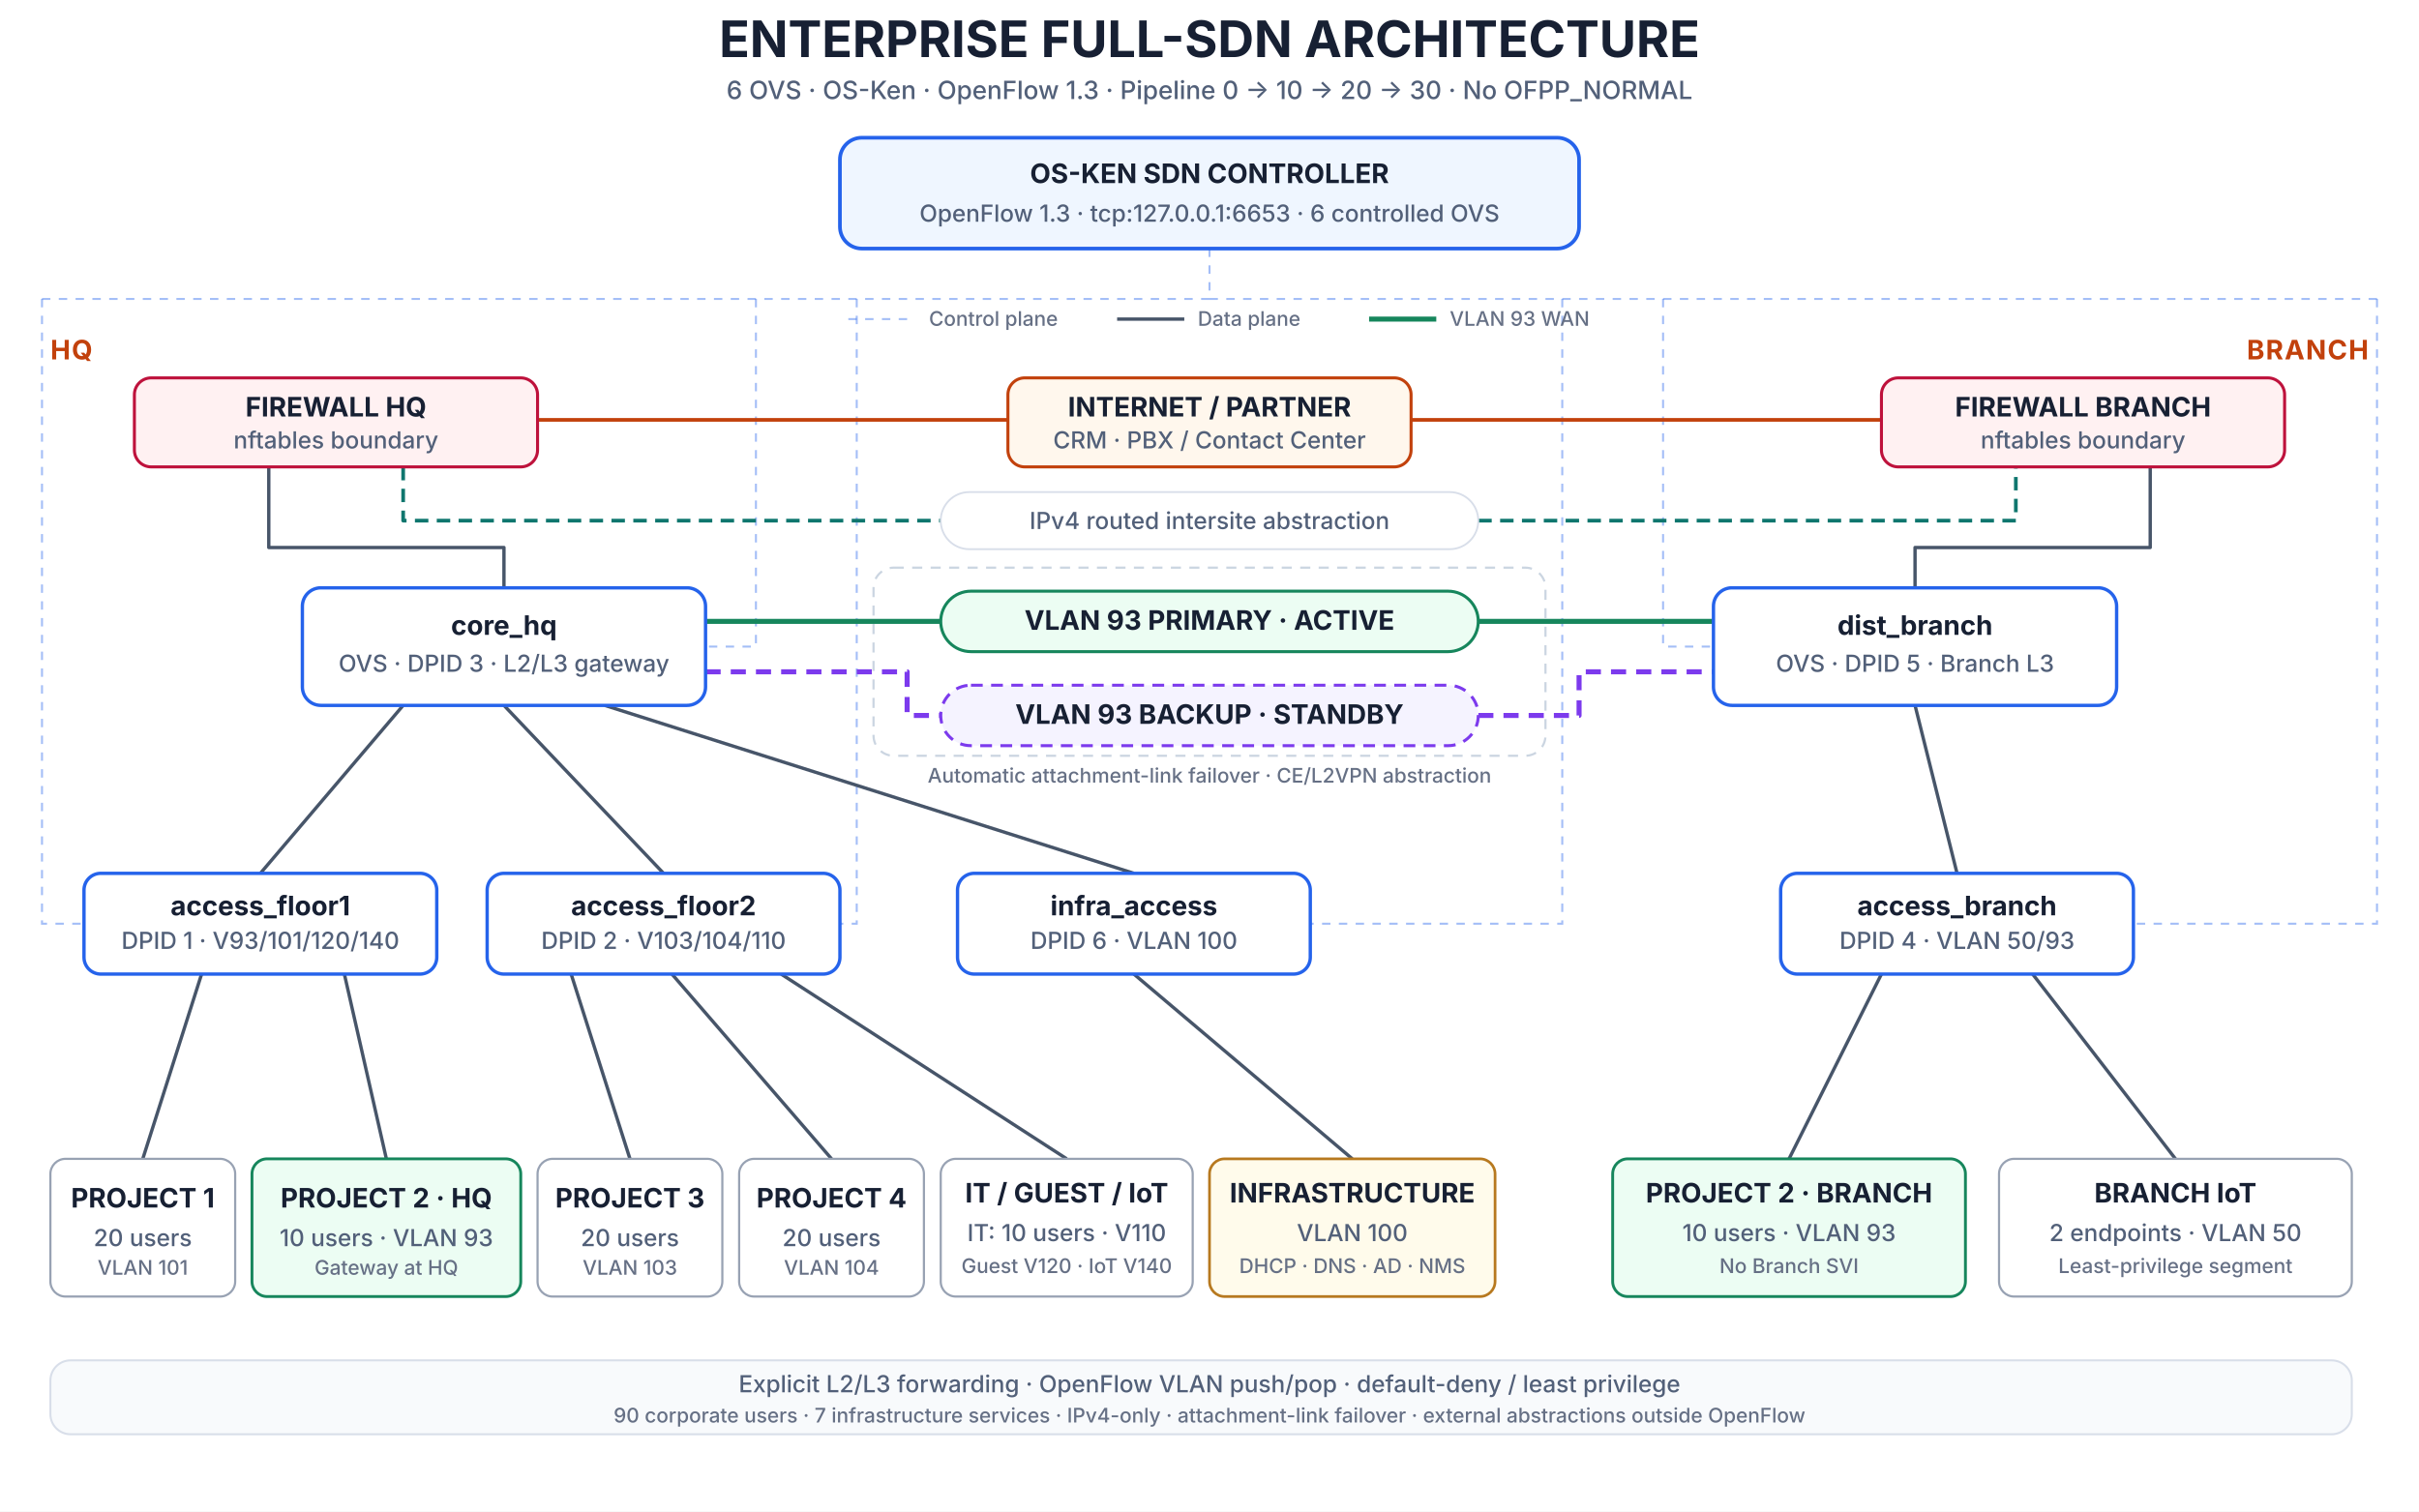
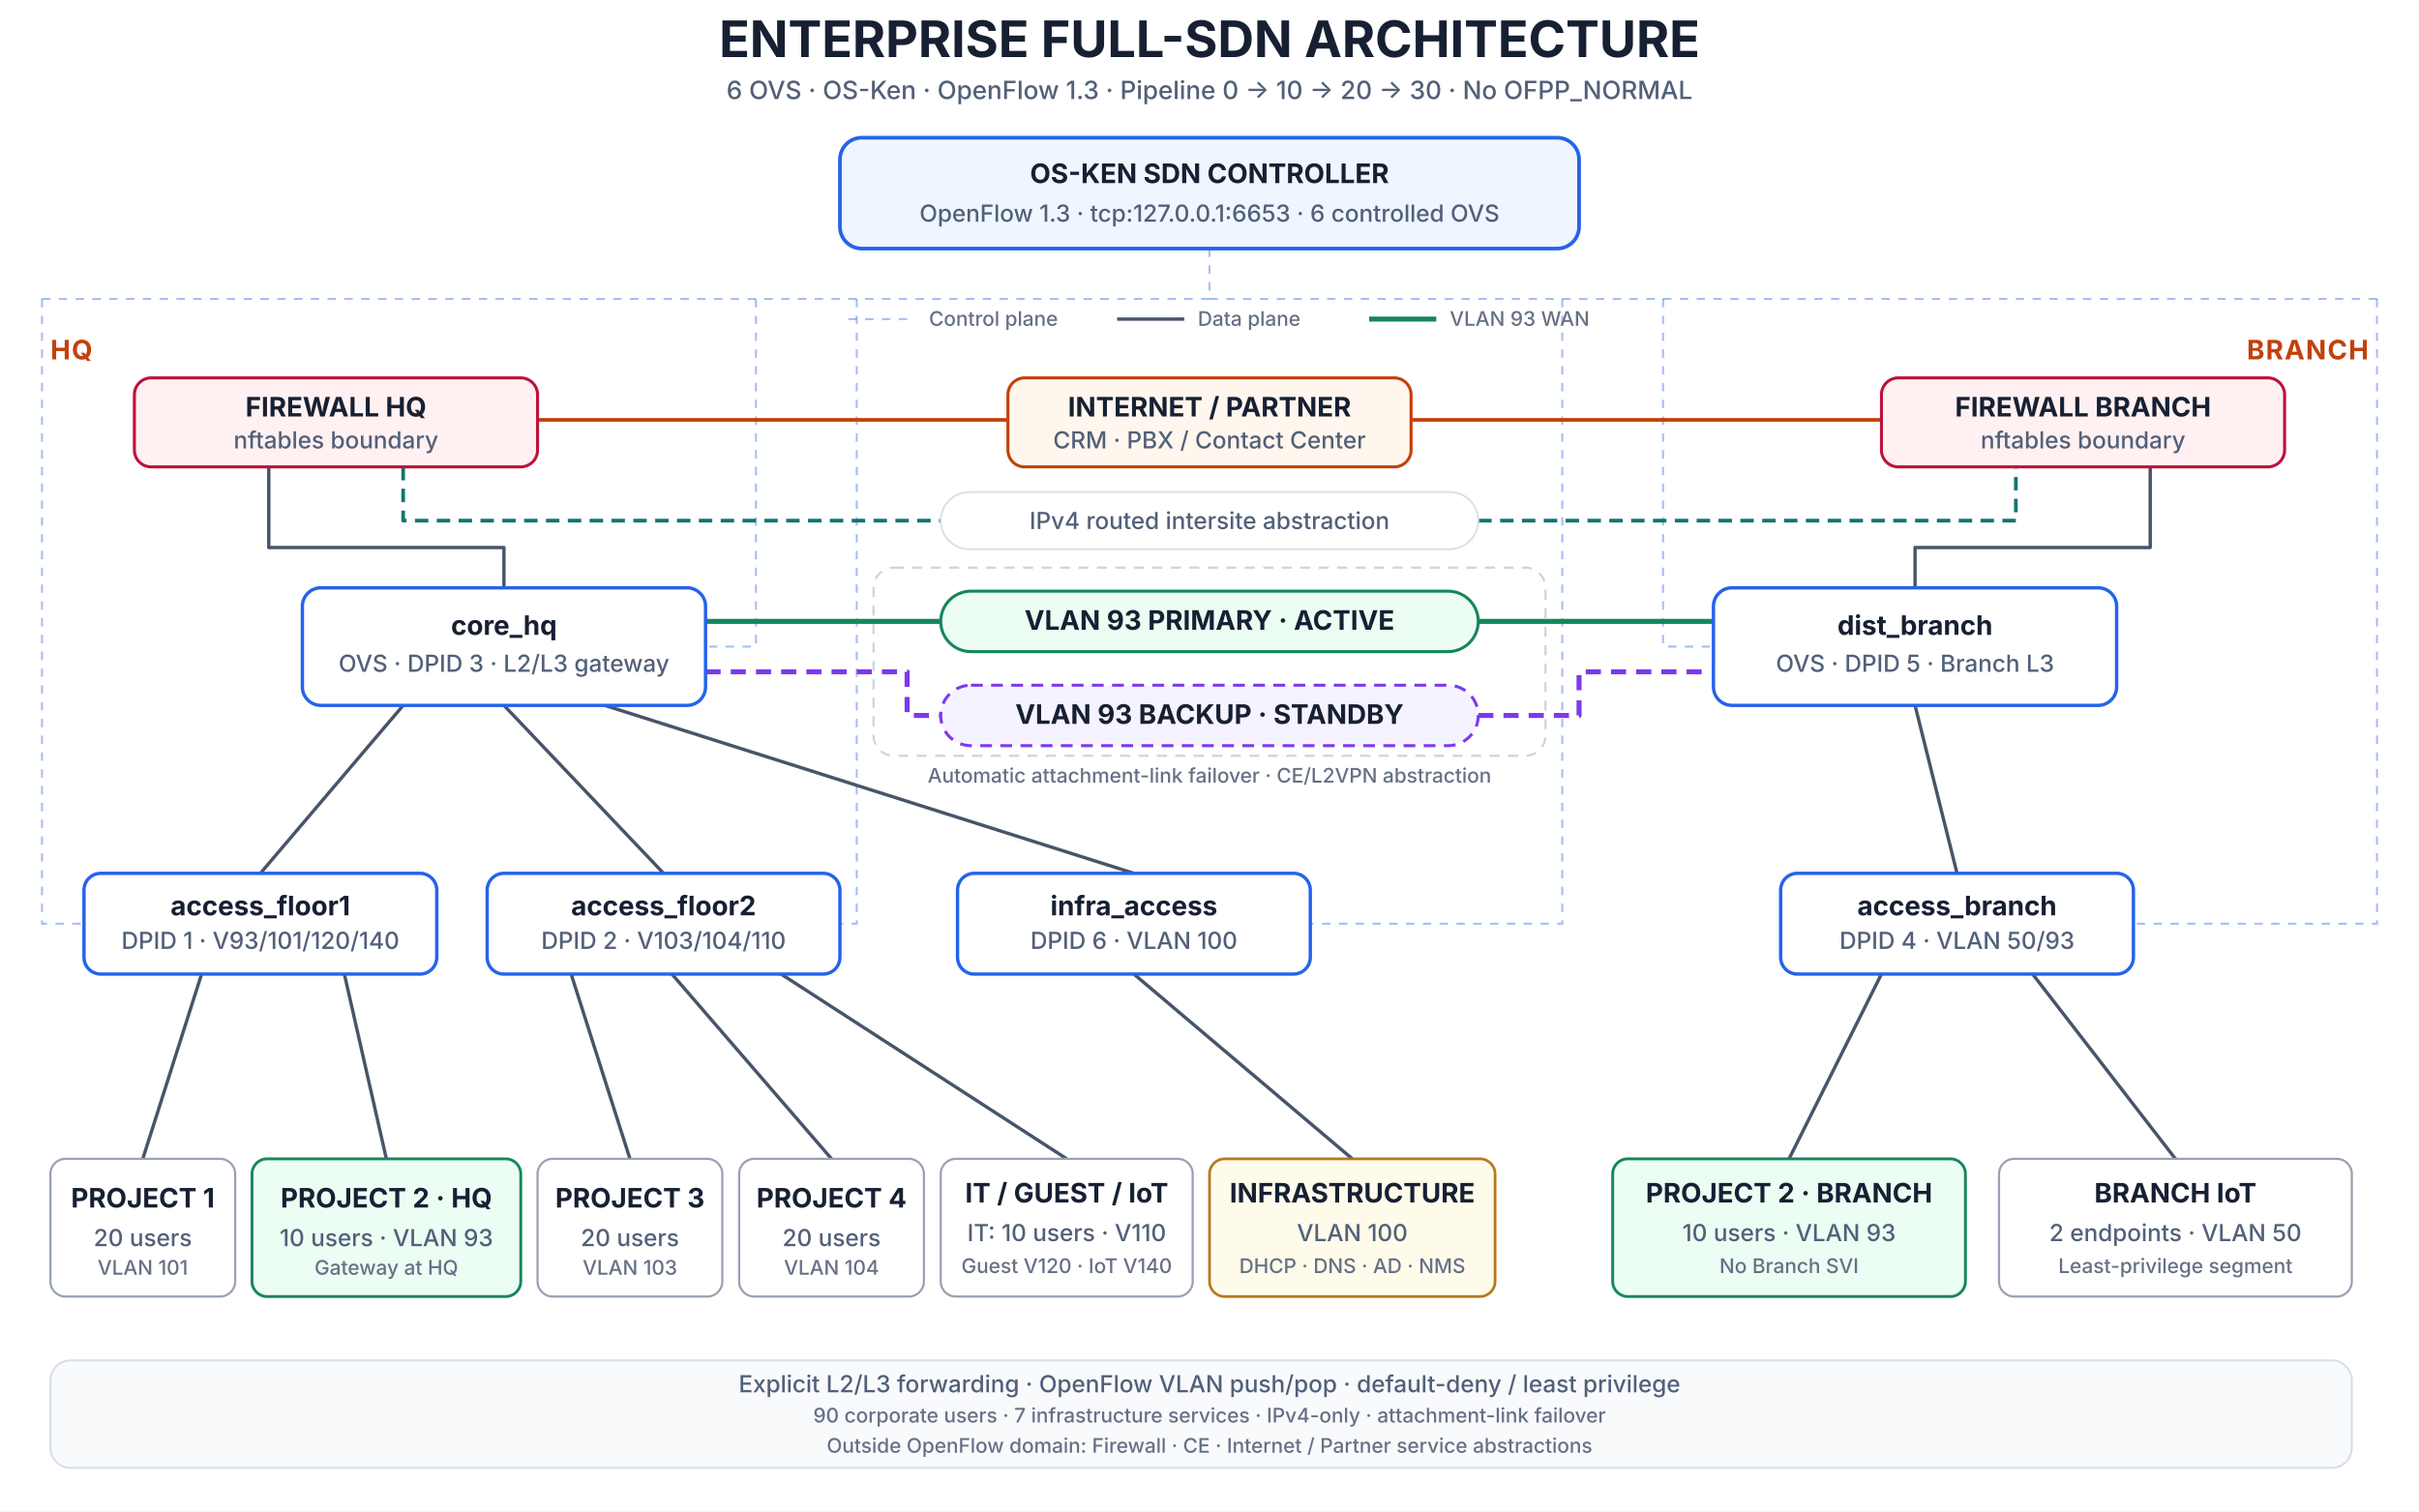
<svg xmlns="http://www.w3.org/2000/svg" width="1440" height="900" viewBox="0 0 1440 900" role="img" aria-labelledby="title desc">
  <defs>
    <style>
      text { font-family: Inter, "Segoe UI", system-ui, sans-serif; }
-       .title { font-size: 30px; font-weight: 750; fill: #172033; }
-       .subtitle { font-size: 15px; font-weight: 550; fill: #526079; }
+       .title { font-size: 30px; font-weight: 750; fill: var(--text, #172033); }
+       .subtitle { font-size: 15px; font-weight: 550; fill: var(--text-muted, #526079); }
      .section { font-size: 16px; font-weight: 750; fill: #c2410c; letter-spacing: .7px; }
-       .label { font-size: 16px; font-weight: 750; fill: #172033; }
-       .small { font-size: 14px; font-weight: 500; fill: #526079; }
-       .note { font-size: 12px; font-weight: 550; fill: #667085; }
-       .canvas { fill: #ffffff; }
-       .band { fill: #f8fafc; stroke: #d8dee9; stroke-width: 1.2; }
+       .label { font-size: 16px; font-weight: 750; fill: var(--text, #172033); }
+       .small { font-size: 14px; font-weight: 500; fill: var(--text-muted, #526079); }
+       .note { font-size: 12px; font-weight: 550; fill: var(--text-muted, #667085); }
+       .canvas { fill: var(--surface, #ffffff); }
+       .band { fill: var(--surface-muted, #f8fafc); stroke: var(--border, #d8dee9); stroke-width: 1.2; }
      .controller { fill: #eff6ff; stroke: #2563eb; stroke-width: 2.2; }
-       .ovs { fill: #ffffff; stroke: #2563eb; stroke-width: 2; }
+       .ovs { fill: var(--surface, #ffffff); stroke: #2563eb; stroke-width: 2; }
      .firewall { fill: #fff1f2; stroke: #be123c; stroke-width: 1.8; }
      .external { fill: #fff7ed; stroke: #c2410c; stroke-width: 1.8; }
-       .endpoint { fill: #ffffff; stroke: #98a2b3; stroke-width: 1.3; }
+       .endpoint { fill: var(--surface, #ffffff); stroke: #98a2b3; stroke-width: 1.3; }
      .project93 { fill: #ecfdf3; stroke: #16865c; stroke-width: 1.7; }
      .infra { fill: #fffbeb; stroke: #b7791f; stroke-width: 1.6; }
      .wan { fill: none; stroke: #cbd5e1; stroke-width: 1.3; stroke-dasharray: 6 5; }
      .primary-box { fill: #ecfdf3; stroke: #16865c; stroke-width: 1.8; }
      .backup-box { fill: #f5f3ff; stroke: #7c3aed; stroke-width: 1.8; stroke-dasharray: 7 5; }
-       .pill { fill: #ffffff; stroke: #d8dee9; stroke-width: 1.1; }
+       .pill { fill: var(--surface, #ffffff); stroke: var(--border, #d8dee9); stroke-width: 1.1; }
      .control { fill: none; stroke: #2563eb; stroke-width: 1.2; stroke-dasharray: 5 5; opacity: .42; }
      .data { fill: none; stroke: #475569; stroke-width: 2; stroke-linejoin: round; }
      .external-link { fill: none; stroke: #c2410c; stroke-width: 2.2; stroke-linejoin: round; }
      .routed { fill: none; stroke: #0f766e; stroke-width: 2.2; stroke-dasharray: 8 5; stroke-linejoin: round; }
      .primary { fill: none; stroke: #16865c; stroke-width: 3; stroke-linejoin: round; }
      .backup { fill: none; stroke: #7c3aed; stroke-width: 3; stroke-dasharray: 9 6; stroke-linejoin: round; }
    </style>
  </defs>
  <rect width="1440" height="900" class="canvas" />
  <text x="720" y="34" text-anchor="middle" class="title">ENTERPRISE FULL-SDN ARCHITECTURE</text>
  <text x="720" y="59" text-anchor="middle" class="subtitle">6 OVS · OS-Ken · OpenFlow 1.3 · Pipeline 0 → 10 → 20 → 30 · No OFPP_NORMAL</text>
  <rect x="500" y="82" width="440" height="66" rx="13" class="controller" />
  <text x="720" y="109" text-anchor="middle" class="label">OS-KEN SDN CONTROLLER</text>
  <text x="720" y="132" text-anchor="middle" class="small">OpenFlow 1.3 · tcp:127.0.0.1:6653 · 6 controlled OVS</text>
  <path d="M720 148 V178 H25 M720 178 H1415" class="control" />
  <path d="M25 178 V550 H50 M450 178 V385 H420 M510 178 V550 H500 M930 178 V550 H780 M990 178 V385 H1020 M1415 178 V550 H1270" class="control" />
  <line x1="505" y1="190" x2="545" y2="190" class="control" />
  <text x="553" y="194" class="note">Control plane</text>
  <line x1="665" y1="190" x2="705" y2="190" class="data" />
  <text x="713" y="194" class="note">Data plane</text>
  <line x1="815" y1="190" x2="855" y2="190" class="primary" />
  <text x="863" y="194" class="note">VLAN 93 WAN</text>
  <text x="30" y="214" class="section">HQ</text>
  <text x="1410" y="214" text-anchor="end" class="section">BRANCH</text>
  <path d="M320 250 H600 M840 250 H1120" class="external-link" />
  <path d="M160 278 V326 H300 V350 M1280 278 V326 H1140 V350" class="data" />
  <path d="M240 278 V310 H560 M880 310 H1200 V278" class="routed" />
  <path d="M420 370 H560 M880 370 H1020" class="primary" />
  <path d="M420 400 H540 V426 H560 M880 426 H940 V400 H1020" class="backup" />
  <path d="M240 420 L155 520 M300 420 L395 520 M360 420 L675 520 M1140 420 L1165 520" class="data" />
  <path d="M120 580 L85 690 M205 580 L230 690 M340 580 L375 690 M400 580 L495 690 M465 580 L635 690 M675 580 L805 690 M1120 580 L1065 690 M1210 580 L1295 690" class="data" />
  <rect x="80" y="225" width="240" height="53" rx="10" class="firewall" />
  <text x="200" y="248" text-anchor="middle" class="label">FIREWALL HQ</text>
  <text x="200" y="267" text-anchor="middle" class="small">nftables boundary</text>
  <rect x="600" y="225" width="240" height="53" rx="10" class="external" />
  <text x="720" y="248" text-anchor="middle" class="label">INTERNET / PARTNER</text>
  <text x="720" y="267" text-anchor="middle" class="small">CRM · PBX / Contact Center</text>
  <rect x="1120" y="225" width="240" height="53" rx="10" class="firewall" />
  <text x="1240" y="248" text-anchor="middle" class="label">FIREWALL BRANCH</text>
  <text x="1240" y="267" text-anchor="middle" class="small">nftables boundary</text>
  <rect x="560" y="293" width="320" height="34" rx="17" class="pill" />
  <text x="720" y="315" text-anchor="middle" class="small">IPv4 routed intersite abstraction</text>
  <rect x="180" y="350" width="240" height="70" rx="11" class="ovs" />
  <text x="300" y="378" text-anchor="middle" class="label">core_hq</text>
  <text x="300" y="400" text-anchor="middle" class="small">OVS · DPID 3 · L2/L3 gateway</text>
  <rect x="520" y="338" width="400" height="112" rx="12" class="wan" />
  <rect x="560" y="352" width="320" height="36" rx="18" class="primary-box" />
  <text x="720" y="375" text-anchor="middle" class="label">VLAN 93 PRIMARY · ACTIVE</text>
  <rect x="560" y="408" width="320" height="36" rx="18" class="backup-box" />
  <text x="720" y="431" text-anchor="middle" class="label">VLAN 93 BACKUP · STANDBY</text>
  <text x="720" y="466" text-anchor="middle" class="note">Automatic attachment-link failover · CE/L2VPN abstraction</text>
  <rect x="1020" y="350" width="240" height="70" rx="11" class="ovs" />
  <text x="1140" y="378" text-anchor="middle" class="label">dist_branch</text>
  <text x="1140" y="400" text-anchor="middle" class="small">OVS · DPID 5 · Branch L3</text>
  <rect x="50" y="520" width="210" height="60" rx="10" class="ovs" />
  <text x="155" y="545" text-anchor="middle" class="label">access_floor1</text>
  <text x="155" y="565" text-anchor="middle" class="small">DPID 1 · V93/101/120/140</text>
  <rect x="290" y="520" width="210" height="60" rx="10" class="ovs" />
  <text x="395" y="545" text-anchor="middle" class="label">access_floor2</text>
  <text x="395" y="565" text-anchor="middle" class="small">DPID 2 · V103/104/110</text>
  <rect x="570" y="520" width="210" height="60" rx="10" class="ovs" />
  <text x="675" y="545" text-anchor="middle" class="label">infra_access</text>
  <text x="675" y="565" text-anchor="middle" class="small">DPID 6 · VLAN 100</text>
  <rect x="1060" y="520" width="210" height="60" rx="10" class="ovs" />
  <text x="1165" y="545" text-anchor="middle" class="label">access_branch</text>
  <text x="1165" y="565" text-anchor="middle" class="small">DPID 4 · VLAN 50/93</text>
  <rect x="30" y="690" width="110" height="82" rx="9" class="endpoint" />
  <text x="85" y="719" text-anchor="middle" class="label">PROJECT 1</text>
  <text x="85" y="742" text-anchor="middle" class="small">20 users</text>
  <text x="85" y="759" text-anchor="middle" class="note">VLAN 101</text>
  <rect x="150" y="690" width="160" height="82" rx="9" class="project93" />
  <text x="230" y="719" text-anchor="middle" class="label">PROJECT 2 · HQ</text>
  <text x="230" y="742" text-anchor="middle" class="small">10 users · VLAN 93</text>
  <text x="230" y="759" text-anchor="middle" class="note">Gateway at HQ</text>
  <rect x="320" y="690" width="110" height="82" rx="9" class="endpoint" />
  <text x="375" y="719" text-anchor="middle" class="label">PROJECT 3</text>
  <text x="375" y="742" text-anchor="middle" class="small">20 users</text>
  <text x="375" y="759" text-anchor="middle" class="note">VLAN 103</text>
  <rect x="440" y="690" width="110" height="82" rx="9" class="endpoint" />
  <text x="495" y="719" text-anchor="middle" class="label">PROJECT 4</text>
  <text x="495" y="742" text-anchor="middle" class="small">20 users</text>
  <text x="495" y="759" text-anchor="middle" class="note">VLAN 104</text>
  <rect x="560" y="690" width="150" height="82" rx="9" class="endpoint" />
  <text x="635" y="716" text-anchor="middle" class="label">IT / GUEST / IoT</text>
  <text x="635" y="739" text-anchor="middle" class="small">IT: 10 users · V110</text>
  <text x="635" y="758" text-anchor="middle" class="note">Guest V120 · IoT V140</text>
  <rect x="720" y="690" width="170" height="82" rx="9" class="infra" />
  <text x="805" y="716" text-anchor="middle" class="label">INFRASTRUCTURE</text>
  <text x="805" y="739" text-anchor="middle" class="small">VLAN 100</text>
  <text x="805" y="758" text-anchor="middle" class="note">DHCP · DNS · AD · NMS</text>
  <rect x="960" y="690" width="210" height="82" rx="9" class="project93" />
  <text x="1065" y="716" text-anchor="middle" class="label">PROJECT 2 · BRANCH</text>
  <text x="1065" y="739" text-anchor="middle" class="small">10 users · VLAN 93</text>
  <text x="1065" y="758" text-anchor="middle" class="note">No Branch SVI</text>
  <rect x="1190" y="690" width="210" height="82" rx="9" class="endpoint" />
  <text x="1295" y="716" text-anchor="middle" class="label">BRANCH IoT</text>
  <text x="1295" y="739" text-anchor="middle" class="small">2 endpoints · VLAN 50</text>
  <text x="1295" y="758" text-anchor="middle" class="note">Least-privilege segment</text>
-   <rect x="30" y="810" width="1370" height="44" rx="12" class="band" />
+   <rect x="30" y="810" width="1370" height="64" rx="12" class="band" />
  <text x="720" y="829" text-anchor="middle" class="small">Explicit L2/L3 forwarding · OpenFlow VLAN push/pop · default-deny / least privilege</text>
-   <text x="720" y="847" text-anchor="middle" class="note">90 corporate users · 7 infrastructure services · IPv4-only · attachment-link failover · external abstractions outside OpenFlow</text>
+   <text x="720" y="847" text-anchor="middle" class="note">90 corporate users · 7 infrastructure services · IPv4-only · attachment-link failover</text>
+   <text x="720" y="865" text-anchor="middle" class="note">Outside OpenFlow domain: Firewall · CE · Internet / Partner service abstractions</text>
</svg>
